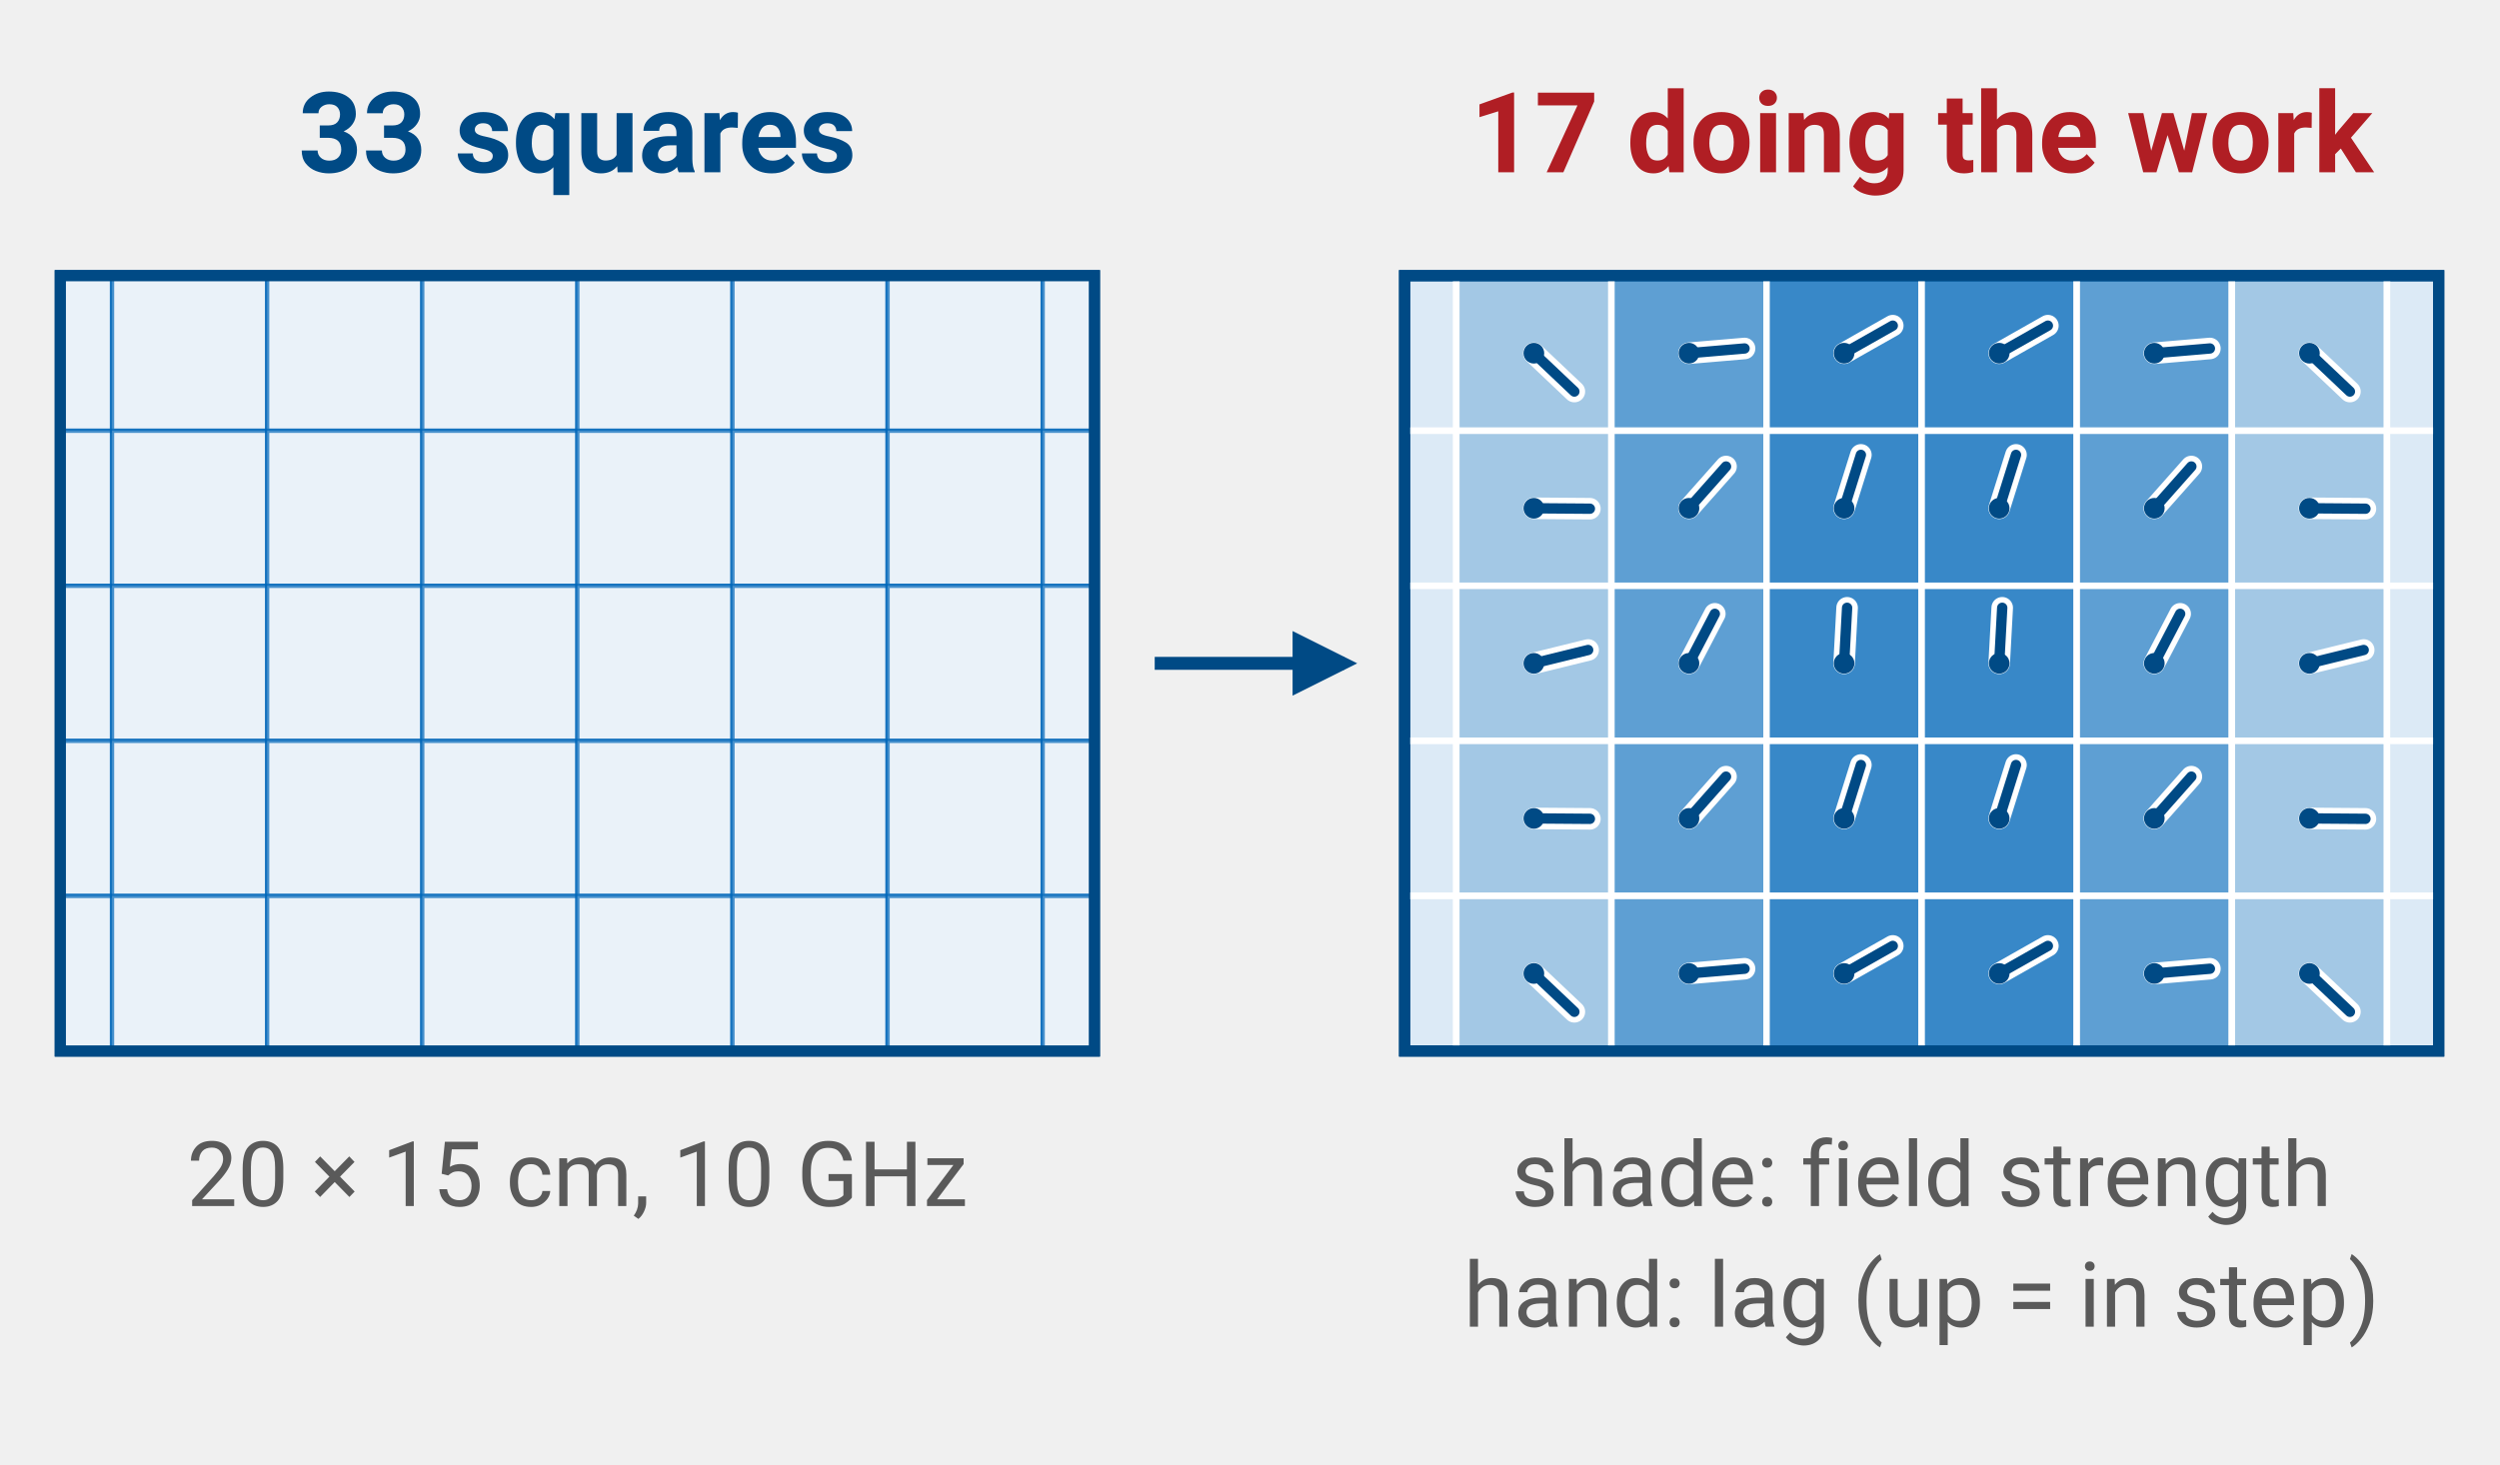
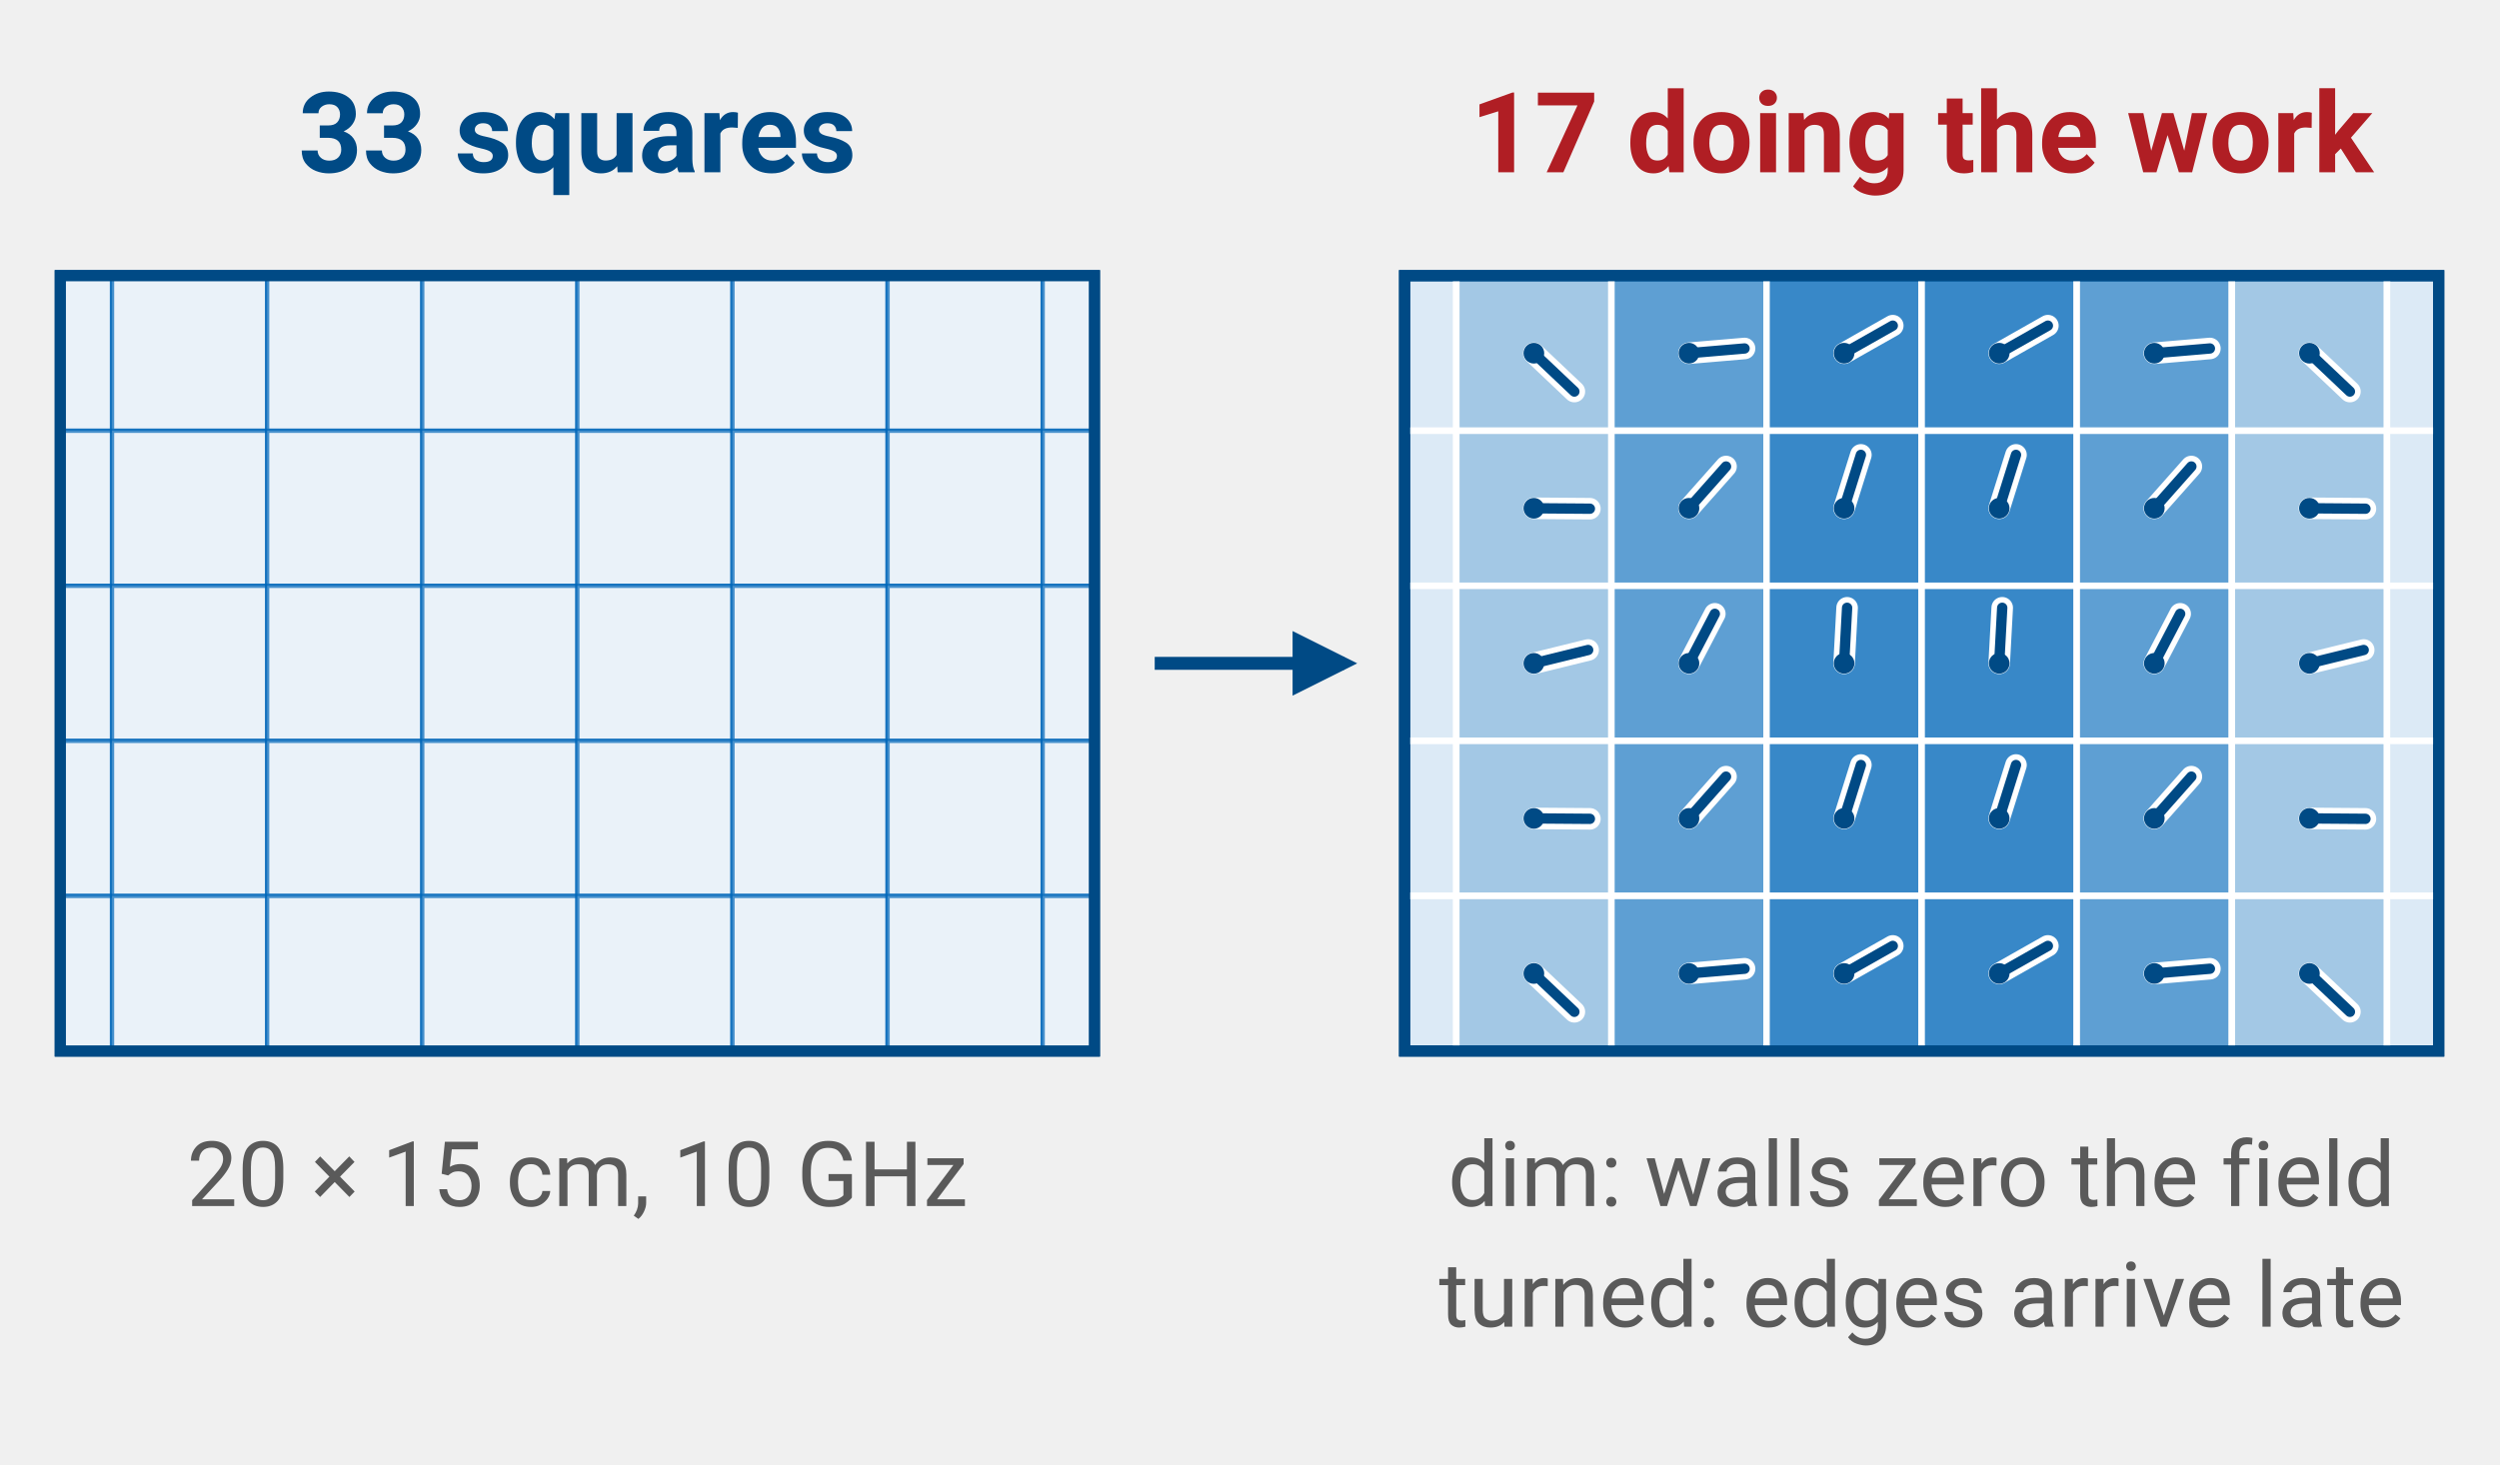
<svg xmlns="http://www.w3.org/2000/svg" font-family="'Source Sans Pro', 'Segoe UI', Roboto, Helvetica, Arial, sans-serif" viewBox="0 0 580 340" role="img" aria-label="The X-band horn's 20 by 15 centimeter mouth at 10 GHz tiled in 33 square wavelengths, and the same tiles shaded by what each contributes: strong in the middle and weak at the side walls, with a clock hand on each tile turned by its phase lag, upright at the center and turned most at the corners. About 17 of the 33 squares' worth does the work">
  <defs>
    <marker id="l13hw-ah-004a85" viewBox="0 0 10 10" refX="8" refY="5" markerWidth="5" markerHeight="5" orient="auto-start-reverse">
      <path d="M0 0 L10 5 L0 10 z" fill="#004a85" />
    </marker>
    <marker id="l13hw-ah-b01e24" viewBox="0 0 10 10" refX="8" refY="5" markerWidth="5" markerHeight="5" orient="auto-start-reverse">
      <path d="M0 0 L10 5 L0 10 z" fill="#b01e24" />
    </marker>
  </defs>
  <rect x="14" y="64" width="240.0" height="180.0" fill="#ffffff" stroke="#004a85" stroke-width="2.6" />
  <rect x="14.0" y="64.0" width="12.0" height="36" fill="#eaf2f9" stroke="#0067b9" stroke-width="1" stroke-opacity="0.7" />
  <rect x="14.0" y="100.0" width="12.0" height="36" fill="#eaf2f9" stroke="#0067b9" stroke-width="1" stroke-opacity="0.7" />
  <rect x="14.0" y="136.0" width="12.0" height="36" fill="#eaf2f9" stroke="#0067b9" stroke-width="1" stroke-opacity="0.7" />
  <rect x="14.0" y="172.0" width="12.0" height="36" fill="#eaf2f9" stroke="#0067b9" stroke-width="1" stroke-opacity="0.7" />
  <rect x="14.0" y="208.0" width="12.0" height="36" fill="#eaf2f9" stroke="#0067b9" stroke-width="1" stroke-opacity="0.7" />
  <rect x="26.0" y="64.0" width="36.0" height="36" fill="#eaf2f9" stroke="#0067b9" stroke-width="1" stroke-opacity="0.7" />
  <rect x="26.0" y="100.0" width="36.0" height="36" fill="#eaf2f9" stroke="#0067b9" stroke-width="1" stroke-opacity="0.7" />
  <rect x="26.0" y="136.0" width="36.0" height="36" fill="#eaf2f9" stroke="#0067b9" stroke-width="1" stroke-opacity="0.7" />
  <rect x="26.0" y="172.0" width="36.0" height="36" fill="#eaf2f9" stroke="#0067b9" stroke-width="1" stroke-opacity="0.7" />
  <rect x="26.0" y="208.0" width="36.0" height="36" fill="#eaf2f9" stroke="#0067b9" stroke-width="1" stroke-opacity="0.7" />
  <rect x="62.0" y="64.0" width="36.0" height="36" fill="#eaf2f9" stroke="#0067b9" stroke-width="1" stroke-opacity="0.7" />
  <rect x="62.0" y="100.0" width="36.0" height="36" fill="#eaf2f9" stroke="#0067b9" stroke-width="1" stroke-opacity="0.7" />
  <rect x="62.0" y="136.0" width="36.0" height="36" fill="#eaf2f9" stroke="#0067b9" stroke-width="1" stroke-opacity="0.7" />
  <rect x="62.0" y="172.0" width="36.0" height="36" fill="#eaf2f9" stroke="#0067b9" stroke-width="1" stroke-opacity="0.7" />
  <rect x="62.0" y="208.0" width="36.0" height="36" fill="#eaf2f9" stroke="#0067b9" stroke-width="1" stroke-opacity="0.7" />
  <rect x="98.0" y="64.0" width="36.0" height="36" fill="#eaf2f9" stroke="#0067b9" stroke-width="1" stroke-opacity="0.7" />
  <rect x="98.0" y="100.0" width="36.0" height="36" fill="#eaf2f9" stroke="#0067b9" stroke-width="1" stroke-opacity="0.7" />
  <rect x="98.0" y="136.0" width="36.0" height="36" fill="#eaf2f9" stroke="#0067b9" stroke-width="1" stroke-opacity="0.7" />
  <rect x="98.0" y="172.0" width="36.0" height="36" fill="#eaf2f9" stroke="#0067b9" stroke-width="1" stroke-opacity="0.7" />
  <rect x="98.0" y="208.0" width="36.0" height="36" fill="#eaf2f9" stroke="#0067b9" stroke-width="1" stroke-opacity="0.7" />
  <rect x="134.0" y="64.0" width="36.0" height="36" fill="#eaf2f9" stroke="#0067b9" stroke-width="1" stroke-opacity="0.7" />
  <rect x="134.0" y="100.0" width="36.0" height="36" fill="#eaf2f9" stroke="#0067b9" stroke-width="1" stroke-opacity="0.7" />
  <rect x="134.0" y="136.0" width="36.0" height="36" fill="#eaf2f9" stroke="#0067b9" stroke-width="1" stroke-opacity="0.7" />
  <rect x="134.0" y="172.0" width="36.0" height="36" fill="#eaf2f9" stroke="#0067b9" stroke-width="1" stroke-opacity="0.7" />
  <rect x="134.0" y="208.0" width="36.0" height="36" fill="#eaf2f9" stroke="#0067b9" stroke-width="1" stroke-opacity="0.7" />
  <rect x="170.0" y="64.0" width="36.0" height="36" fill="#eaf2f9" stroke="#0067b9" stroke-width="1" stroke-opacity="0.7" />
  <rect x="170.0" y="100.0" width="36.0" height="36" fill="#eaf2f9" stroke="#0067b9" stroke-width="1" stroke-opacity="0.7" />
  <rect x="170.0" y="136.0" width="36.0" height="36" fill="#eaf2f9" stroke="#0067b9" stroke-width="1" stroke-opacity="0.7" />
  <rect x="170.0" y="172.0" width="36.0" height="36" fill="#eaf2f9" stroke="#0067b9" stroke-width="1" stroke-opacity="0.7" />
  <rect x="170.0" y="208.0" width="36.0" height="36" fill="#eaf2f9" stroke="#0067b9" stroke-width="1" stroke-opacity="0.7" />
  <rect x="206.0" y="64.0" width="36.0" height="36" fill="#eaf2f9" stroke="#0067b9" stroke-width="1" stroke-opacity="0.7" />
  <rect x="206.0" y="100.0" width="36.0" height="36" fill="#eaf2f9" stroke="#0067b9" stroke-width="1" stroke-opacity="0.7" />
  <rect x="206.0" y="136.0" width="36.0" height="36" fill="#eaf2f9" stroke="#0067b9" stroke-width="1" stroke-opacity="0.7" />
  <rect x="206.0" y="172.0" width="36.0" height="36" fill="#eaf2f9" stroke="#0067b9" stroke-width="1" stroke-opacity="0.7" />
  <rect x="206.0" y="208.0" width="36.0" height="36" fill="#eaf2f9" stroke="#0067b9" stroke-width="1" stroke-opacity="0.7" />
  <rect x="242.0" y="64.0" width="12.0" height="36" fill="#eaf2f9" stroke="#0067b9" stroke-width="1" stroke-opacity="0.7" />
  <rect x="242.0" y="100.0" width="12.0" height="36" fill="#eaf2f9" stroke="#0067b9" stroke-width="1" stroke-opacity="0.7" />
  <rect x="242.0" y="136.0" width="12.0" height="36" fill="#eaf2f9" stroke="#0067b9" stroke-width="1" stroke-opacity="0.7" />
  <rect x="242.0" y="172.0" width="12.0" height="36" fill="#eaf2f9" stroke="#0067b9" stroke-width="1" stroke-opacity="0.7" />
  <rect x="242.0" y="208.0" width="12.0" height="36" fill="#eaf2f9" stroke="#0067b9" stroke-width="1" stroke-opacity="0.7" />
  <rect x="14" y="64" width="240.0" height="180.0" fill="none" stroke="#004a85" stroke-width="2.6" />
  <rect x="326.0" y="64" width="240.0" height="180.0" fill="#ffffff" stroke="#004a85" stroke-width="2.6" />
  <rect x="326.0" y="64.0" width="12.0" height="36" fill="#0067b9" fill-opacity="0.14" stroke="#ffffff" stroke-width="1.5" />
  <rect x="326.0" y="100.0" width="12.0" height="36" fill="#0067b9" fill-opacity="0.14" stroke="#ffffff" stroke-width="1.5" />
  <rect x="326.0" y="136.0" width="12.0" height="36" fill="#0067b9" fill-opacity="0.14" stroke="#ffffff" stroke-width="1.5" />
  <rect x="326.0" y="172.0" width="12.0" height="36" fill="#0067b9" fill-opacity="0.14" stroke="#ffffff" stroke-width="1.5" />
  <rect x="326.0" y="208.0" width="12.0" height="36" fill="#0067b9" fill-opacity="0.14" stroke="#ffffff" stroke-width="1.5" />
  <rect x="338.0" y="64.0" width="36.0" height="36" fill="#0067b9" fill-opacity="0.36" stroke="#ffffff" stroke-width="1.5" />
  <line x1="356.0" y1="82.0" x2="365.4" y2="90.9" stroke="#ffffff" stroke-width="5" stroke-linecap="round" />
  <line x1="356.0" y1="82.0" x2="365.4" y2="90.9" stroke="#004a85" stroke-width="2.4" stroke-linecap="round" />
  <circle cx="356.0" cy="82.0" r="2.4" fill="#004a85" />
  <rect x="338.0" y="100.0" width="36.0" height="36" fill="#0067b9" fill-opacity="0.36" stroke="#ffffff" stroke-width="1.5" />
  <line x1="356.0" y1="118.0" x2="369.0" y2="118.1" stroke="#ffffff" stroke-width="5" stroke-linecap="round" />
  <line x1="356.0" y1="118.0" x2="369.0" y2="118.1" stroke="#004a85" stroke-width="2.4" stroke-linecap="round" />
  <circle cx="356.0" cy="118.0" r="2.4" fill="#004a85" />
  <rect x="338.0" y="136.0" width="36.0" height="36" fill="#0067b9" fill-opacity="0.36" stroke="#ffffff" stroke-width="1.5" />
  <line x1="356.0" y1="154.0" x2="368.6" y2="150.9" stroke="#ffffff" stroke-width="5" stroke-linecap="round" />
  <line x1="356.0" y1="154.0" x2="368.6" y2="150.9" stroke="#004a85" stroke-width="2.4" stroke-linecap="round" />
  <circle cx="356.0" cy="154.0" r="2.4" fill="#004a85" />
  <rect x="338.0" y="172.0" width="36.0" height="36" fill="#0067b9" fill-opacity="0.36" stroke="#ffffff" stroke-width="1.5" />
  <line x1="356.0" y1="190.0" x2="369.0" y2="190.1" stroke="#ffffff" stroke-width="5" stroke-linecap="round" />
  <line x1="356.0" y1="190.0" x2="369.0" y2="190.1" stroke="#004a85" stroke-width="2.4" stroke-linecap="round" />
  <circle cx="356.0" cy="190.0" r="2.4" fill="#004a85" />
  <rect x="338.0" y="208.0" width="36.0" height="36" fill="#0067b9" fill-opacity="0.36" stroke="#ffffff" stroke-width="1.5" />
  <line x1="356.0" y1="226.0" x2="365.4" y2="234.9" stroke="#ffffff" stroke-width="5" stroke-linecap="round" />
  <line x1="356.0" y1="226.0" x2="365.4" y2="234.9" stroke="#004a85" stroke-width="2.4" stroke-linecap="round" />
  <circle cx="356.0" cy="226.0" r="2.4" fill="#004a85" />
  <rect x="374.0" y="64.0" width="36.0" height="36" fill="#0067b9" fill-opacity="0.63" stroke="#ffffff" stroke-width="1.5" />
  <line x1="392.0" y1="82.0" x2="404.9" y2="80.9" stroke="#ffffff" stroke-width="5" stroke-linecap="round" />
  <line x1="392.0" y1="82.0" x2="404.9" y2="80.9" stroke="#004a85" stroke-width="2.4" stroke-linecap="round" />
  <circle cx="392.0" cy="82.0" r="2.4" fill="#004a85" />
  <rect x="374.0" y="100.0" width="36.0" height="36" fill="#0067b9" fill-opacity="0.63" stroke="#ffffff" stroke-width="1.5" />
  <line x1="392.0" y1="118.0" x2="400.6" y2="108.3" stroke="#ffffff" stroke-width="5" stroke-linecap="round" />
  <line x1="392.0" y1="118.0" x2="400.6" y2="108.3" stroke="#004a85" stroke-width="2.4" stroke-linecap="round" />
  <circle cx="392.0" cy="118.0" r="2.4" fill="#004a85" />
  <rect x="374.0" y="136.0" width="36.0" height="36" fill="#0067b9" fill-opacity="0.63" stroke="#ffffff" stroke-width="1.5" />
  <line x1="392.0" y1="154.0" x2="398.0" y2="142.5" stroke="#ffffff" stroke-width="5" stroke-linecap="round" />
  <line x1="392.0" y1="154.0" x2="398.0" y2="142.5" stroke="#004a85" stroke-width="2.4" stroke-linecap="round" />
  <circle cx="392.0" cy="154.0" r="2.4" fill="#004a85" />
  <rect x="374.0" y="172.0" width="36.0" height="36" fill="#0067b9" fill-opacity="0.63" stroke="#ffffff" stroke-width="1.5" />
  <line x1="392.0" y1="190.0" x2="400.6" y2="180.3" stroke="#ffffff" stroke-width="5" stroke-linecap="round" />
  <line x1="392.0" y1="190.0" x2="400.6" y2="180.3" stroke="#004a85" stroke-width="2.4" stroke-linecap="round" />
  <circle cx="392.0" cy="190.0" r="2.4" fill="#004a85" />
  <rect x="374.0" y="208.0" width="36.0" height="36" fill="#0067b9" fill-opacity="0.63" stroke="#ffffff" stroke-width="1.5" />
  <line x1="392.0" y1="226.0" x2="404.9" y2="224.9" stroke="#ffffff" stroke-width="5" stroke-linecap="round" />
  <line x1="392.0" y1="226.0" x2="404.9" y2="224.9" stroke="#004a85" stroke-width="2.4" stroke-linecap="round" />
  <circle cx="392.0" cy="226.0" r="2.4" fill="#004a85" />
  <rect x="410.0" y="64.0" width="36.0" height="36" fill="#0067b9" fill-opacity="0.78" stroke="#ffffff" stroke-width="1.5" />
  <line x1="428.0" y1="82.0" x2="439.3" y2="75.6" stroke="#ffffff" stroke-width="5" stroke-linecap="round" />
  <line x1="428.0" y1="82.0" x2="439.3" y2="75.6" stroke="#004a85" stroke-width="2.4" stroke-linecap="round" />
  <circle cx="428.0" cy="82.0" r="2.4" fill="#004a85" />
  <rect x="410.0" y="100.0" width="36.0" height="36" fill="#0067b9" fill-opacity="0.78" stroke="#ffffff" stroke-width="1.5" />
  <line x1="428.0" y1="118.0" x2="431.9" y2="105.6" stroke="#ffffff" stroke-width="5" stroke-linecap="round" />
  <line x1="428.0" y1="118.0" x2="431.9" y2="105.6" stroke="#004a85" stroke-width="2.4" stroke-linecap="round" />
  <circle cx="428.0" cy="118.0" r="2.4" fill="#004a85" />
  <rect x="410.0" y="136.0" width="36.0" height="36" fill="#0067b9" fill-opacity="0.78" stroke="#ffffff" stroke-width="1.5" />
  <line x1="428.0" y1="154.0" x2="428.7" y2="141.1" stroke="#ffffff" stroke-width="5" stroke-linecap="round" />
  <line x1="428.0" y1="154.0" x2="428.7" y2="141.1" stroke="#004a85" stroke-width="2.4" stroke-linecap="round" />
  <circle cx="428.0" cy="154.0" r="2.4" fill="#004a85" />
  <rect x="410.0" y="172.0" width="36.0" height="36" fill="#0067b9" fill-opacity="0.78" stroke="#ffffff" stroke-width="1.5" />
  <line x1="428.0" y1="190.0" x2="431.9" y2="177.6" stroke="#ffffff" stroke-width="5" stroke-linecap="round" />
  <line x1="428.0" y1="190.0" x2="431.9" y2="177.6" stroke="#004a85" stroke-width="2.4" stroke-linecap="round" />
  <circle cx="428.0" cy="190.0" r="2.4" fill="#004a85" />
  <rect x="410.0" y="208.0" width="36.0" height="36" fill="#0067b9" fill-opacity="0.78" stroke="#ffffff" stroke-width="1.5" />
  <line x1="428.0" y1="226.0" x2="439.3" y2="219.6" stroke="#ffffff" stroke-width="5" stroke-linecap="round" />
  <line x1="428.0" y1="226.0" x2="439.3" y2="219.6" stroke="#004a85" stroke-width="2.4" stroke-linecap="round" />
  <circle cx="428.0" cy="226.0" r="2.4" fill="#004a85" />
  <rect x="446.0" y="64.0" width="36.0" height="36" fill="#0067b9" fill-opacity="0.78" stroke="#ffffff" stroke-width="1.5" />
  <line x1="464.0" y1="82.0" x2="475.3" y2="75.6" stroke="#ffffff" stroke-width="5" stroke-linecap="round" />
  <line x1="464.0" y1="82.0" x2="475.3" y2="75.6" stroke="#004a85" stroke-width="2.4" stroke-linecap="round" />
  <circle cx="464.0" cy="82.0" r="2.4" fill="#004a85" />
  <rect x="446.0" y="100.0" width="36.0" height="36" fill="#0067b9" fill-opacity="0.78" stroke="#ffffff" stroke-width="1.5" />
  <line x1="464.0" y1="118.0" x2="467.9" y2="105.6" stroke="#ffffff" stroke-width="5" stroke-linecap="round" />
  <line x1="464.0" y1="118.0" x2="467.9" y2="105.6" stroke="#004a85" stroke-width="2.4" stroke-linecap="round" />
  <circle cx="464.0" cy="118.0" r="2.4" fill="#004a85" />
  <rect x="446.0" y="136.0" width="36.0" height="36" fill="#0067b9" fill-opacity="0.78" stroke="#ffffff" stroke-width="1.5" />
  <line x1="464.0" y1="154.0" x2="464.7" y2="141.1" stroke="#ffffff" stroke-width="5" stroke-linecap="round" />
  <line x1="464.0" y1="154.0" x2="464.7" y2="141.1" stroke="#004a85" stroke-width="2.4" stroke-linecap="round" />
  <circle cx="464.0" cy="154.0" r="2.4" fill="#004a85" />
  <rect x="446.0" y="172.0" width="36.0" height="36" fill="#0067b9" fill-opacity="0.78" stroke="#ffffff" stroke-width="1.5" />
  <line x1="464.0" y1="190.0" x2="467.9" y2="177.6" stroke="#ffffff" stroke-width="5" stroke-linecap="round" />
  <line x1="464.0" y1="190.0" x2="467.9" y2="177.6" stroke="#004a85" stroke-width="2.4" stroke-linecap="round" />
  <circle cx="464.0" cy="190.0" r="2.4" fill="#004a85" />
  <rect x="446.0" y="208.0" width="36.0" height="36" fill="#0067b9" fill-opacity="0.78" stroke="#ffffff" stroke-width="1.5" />
  <line x1="464.0" y1="226.0" x2="475.3" y2="219.6" stroke="#ffffff" stroke-width="5" stroke-linecap="round" />
  <line x1="464.0" y1="226.0" x2="475.3" y2="219.6" stroke="#004a85" stroke-width="2.4" stroke-linecap="round" />
  <circle cx="464.0" cy="226.0" r="2.4" fill="#004a85" />
  <rect x="482.0" y="64.0" width="36.0" height="36" fill="#0067b9" fill-opacity="0.63" stroke="#ffffff" stroke-width="1.5" />
  <line x1="500.0" y1="82.0" x2="512.9" y2="80.9" stroke="#ffffff" stroke-width="5" stroke-linecap="round" />
  <line x1="500.0" y1="82.0" x2="512.9" y2="80.9" stroke="#004a85" stroke-width="2.4" stroke-linecap="round" />
  <circle cx="500.0" cy="82.0" r="2.4" fill="#004a85" />
  <rect x="482.0" y="100.0" width="36.0" height="36" fill="#0067b9" fill-opacity="0.63" stroke="#ffffff" stroke-width="1.5" />
  <line x1="500.0" y1="118.0" x2="508.6" y2="108.3" stroke="#ffffff" stroke-width="5" stroke-linecap="round" />
  <line x1="500.0" y1="118.0" x2="508.6" y2="108.3" stroke="#004a85" stroke-width="2.4" stroke-linecap="round" />
  <circle cx="500.0" cy="118.0" r="2.4" fill="#004a85" />
  <rect x="482.0" y="136.0" width="36.0" height="36" fill="#0067b9" fill-opacity="0.63" stroke="#ffffff" stroke-width="1.5" />
  <line x1="500.0" y1="154.0" x2="506.0" y2="142.5" stroke="#ffffff" stroke-width="5" stroke-linecap="round" />
  <line x1="500.0" y1="154.0" x2="506.0" y2="142.5" stroke="#004a85" stroke-width="2.4" stroke-linecap="round" />
  <circle cx="500.0" cy="154.0" r="2.4" fill="#004a85" />
  <rect x="482.0" y="172.0" width="36.0" height="36" fill="#0067b9" fill-opacity="0.63" stroke="#ffffff" stroke-width="1.5" />
  <line x1="500.0" y1="190.0" x2="508.6" y2="180.3" stroke="#ffffff" stroke-width="5" stroke-linecap="round" />
  <line x1="500.0" y1="190.0" x2="508.6" y2="180.3" stroke="#004a85" stroke-width="2.4" stroke-linecap="round" />
  <circle cx="500.0" cy="190.0" r="2.4" fill="#004a85" />
  <rect x="482.0" y="208.0" width="36.0" height="36" fill="#0067b9" fill-opacity="0.63" stroke="#ffffff" stroke-width="1.5" />
  <line x1="500.0" y1="226.0" x2="512.9" y2="224.9" stroke="#ffffff" stroke-width="5" stroke-linecap="round" />
  <line x1="500.0" y1="226.0" x2="512.9" y2="224.9" stroke="#004a85" stroke-width="2.4" stroke-linecap="round" />
  <circle cx="500.0" cy="226.0" r="2.4" fill="#004a85" />
  <rect x="518.0" y="64.0" width="36.0" height="36" fill="#0067b9" fill-opacity="0.36" stroke="#ffffff" stroke-width="1.5" />
  <line x1="536.0" y1="82.0" x2="545.4" y2="90.9" stroke="#ffffff" stroke-width="5" stroke-linecap="round" />
  <line x1="536.0" y1="82.0" x2="545.4" y2="90.9" stroke="#004a85" stroke-width="2.4" stroke-linecap="round" />
  <circle cx="536.0" cy="82.0" r="2.4" fill="#004a85" />
  <rect x="518.0" y="100.0" width="36.0" height="36" fill="#0067b9" fill-opacity="0.36" stroke="#ffffff" stroke-width="1.5" />
  <line x1="536.0" y1="118.0" x2="549.0" y2="118.1" stroke="#ffffff" stroke-width="5" stroke-linecap="round" />
  <line x1="536.0" y1="118.0" x2="549.0" y2="118.1" stroke="#004a85" stroke-width="2.4" stroke-linecap="round" />
  <circle cx="536.0" cy="118.0" r="2.4" fill="#004a85" />
  <rect x="518.0" y="136.0" width="36.0" height="36" fill="#0067b9" fill-opacity="0.36" stroke="#ffffff" stroke-width="1.5" />
  <line x1="536.0" y1="154.0" x2="548.6" y2="150.9" stroke="#ffffff" stroke-width="5" stroke-linecap="round" />
  <line x1="536.0" y1="154.0" x2="548.6" y2="150.9" stroke="#004a85" stroke-width="2.4" stroke-linecap="round" />
  <circle cx="536.0" cy="154.0" r="2.4" fill="#004a85" />
  <rect x="518.0" y="172.0" width="36.0" height="36" fill="#0067b9" fill-opacity="0.36" stroke="#ffffff" stroke-width="1.5" />
  <line x1="536.0" y1="190.0" x2="549.0" y2="190.1" stroke="#ffffff" stroke-width="5" stroke-linecap="round" />
  <line x1="536.0" y1="190.0" x2="549.0" y2="190.1" stroke="#004a85" stroke-width="2.4" stroke-linecap="round" />
  <circle cx="536.0" cy="190.0" r="2.4" fill="#004a85" />
  <rect x="518.0" y="208.0" width="36.0" height="36" fill="#0067b9" fill-opacity="0.36" stroke="#ffffff" stroke-width="1.5" />
  <line x1="536.0" y1="226.0" x2="545.4" y2="234.9" stroke="#ffffff" stroke-width="5" stroke-linecap="round" />
  <line x1="536.0" y1="226.0" x2="545.4" y2="234.9" stroke="#004a85" stroke-width="2.4" stroke-linecap="round" />
  <circle cx="536.0" cy="226.0" r="2.4" fill="#004a85" />
  <rect x="554.0" y="64.0" width="12.0" height="36" fill="#0067b9" fill-opacity="0.14" stroke="#ffffff" stroke-width="1.5" />
  <rect x="554.0" y="100.0" width="12.0" height="36" fill="#0067b9" fill-opacity="0.14" stroke="#ffffff" stroke-width="1.5" />
  <rect x="554.0" y="136.0" width="12.0" height="36" fill="#0067b9" fill-opacity="0.14" stroke="#ffffff" stroke-width="1.5" />
  <rect x="554.0" y="172.0" width="12.0" height="36" fill="#0067b9" fill-opacity="0.14" stroke="#ffffff" stroke-width="1.5" />
  <rect x="554.0" y="208.0" width="12.0" height="36" fill="#0067b9" fill-opacity="0.14" stroke="#ffffff" stroke-width="1.5" />
  <rect x="326.0" y="64" width="240.0" height="180.0" fill="none" stroke="#004a85" stroke-width="2.6" />
  <text x="134.0" y="40.0" fill="#004a85" font-size="26" font-weight="700" text-anchor="middle">33 squares</text>
  <text x="446.0" y="40.0" fill="#b01e24" font-size="26" font-weight="700" text-anchor="middle">17 doing the work</text>
  <line x1="268.0" y1="154.0" x2="312.0" y2="154.0" stroke="#004a85" stroke-width="3" marker-end="url(#l13hw-ah-004a85)" />
  <text x="134.0" y="280.0" fill="#5a5a5a" font-size="21" text-anchor="middle">20 × 15 cm, 10 GHz</text>
-   <text x="446.0" y="280.0" fill="#5a5a5a" font-size="21" text-anchor="middle">shade: field strength</text>
-   <text x="446.0" y="308.0" fill="#5a5a5a" font-size="21" text-anchor="middle">hand: lag (up = in step)</text>
+   <text x="446.0" y="280.0" fill="#5a5a5a" font-size="21" text-anchor="middle">dim: walls zero the field</text>
+   <text x="446.0" y="308.0" fill="#5a5a5a" font-size="21" text-anchor="middle">turned: edges arrive late</text>
</svg>
